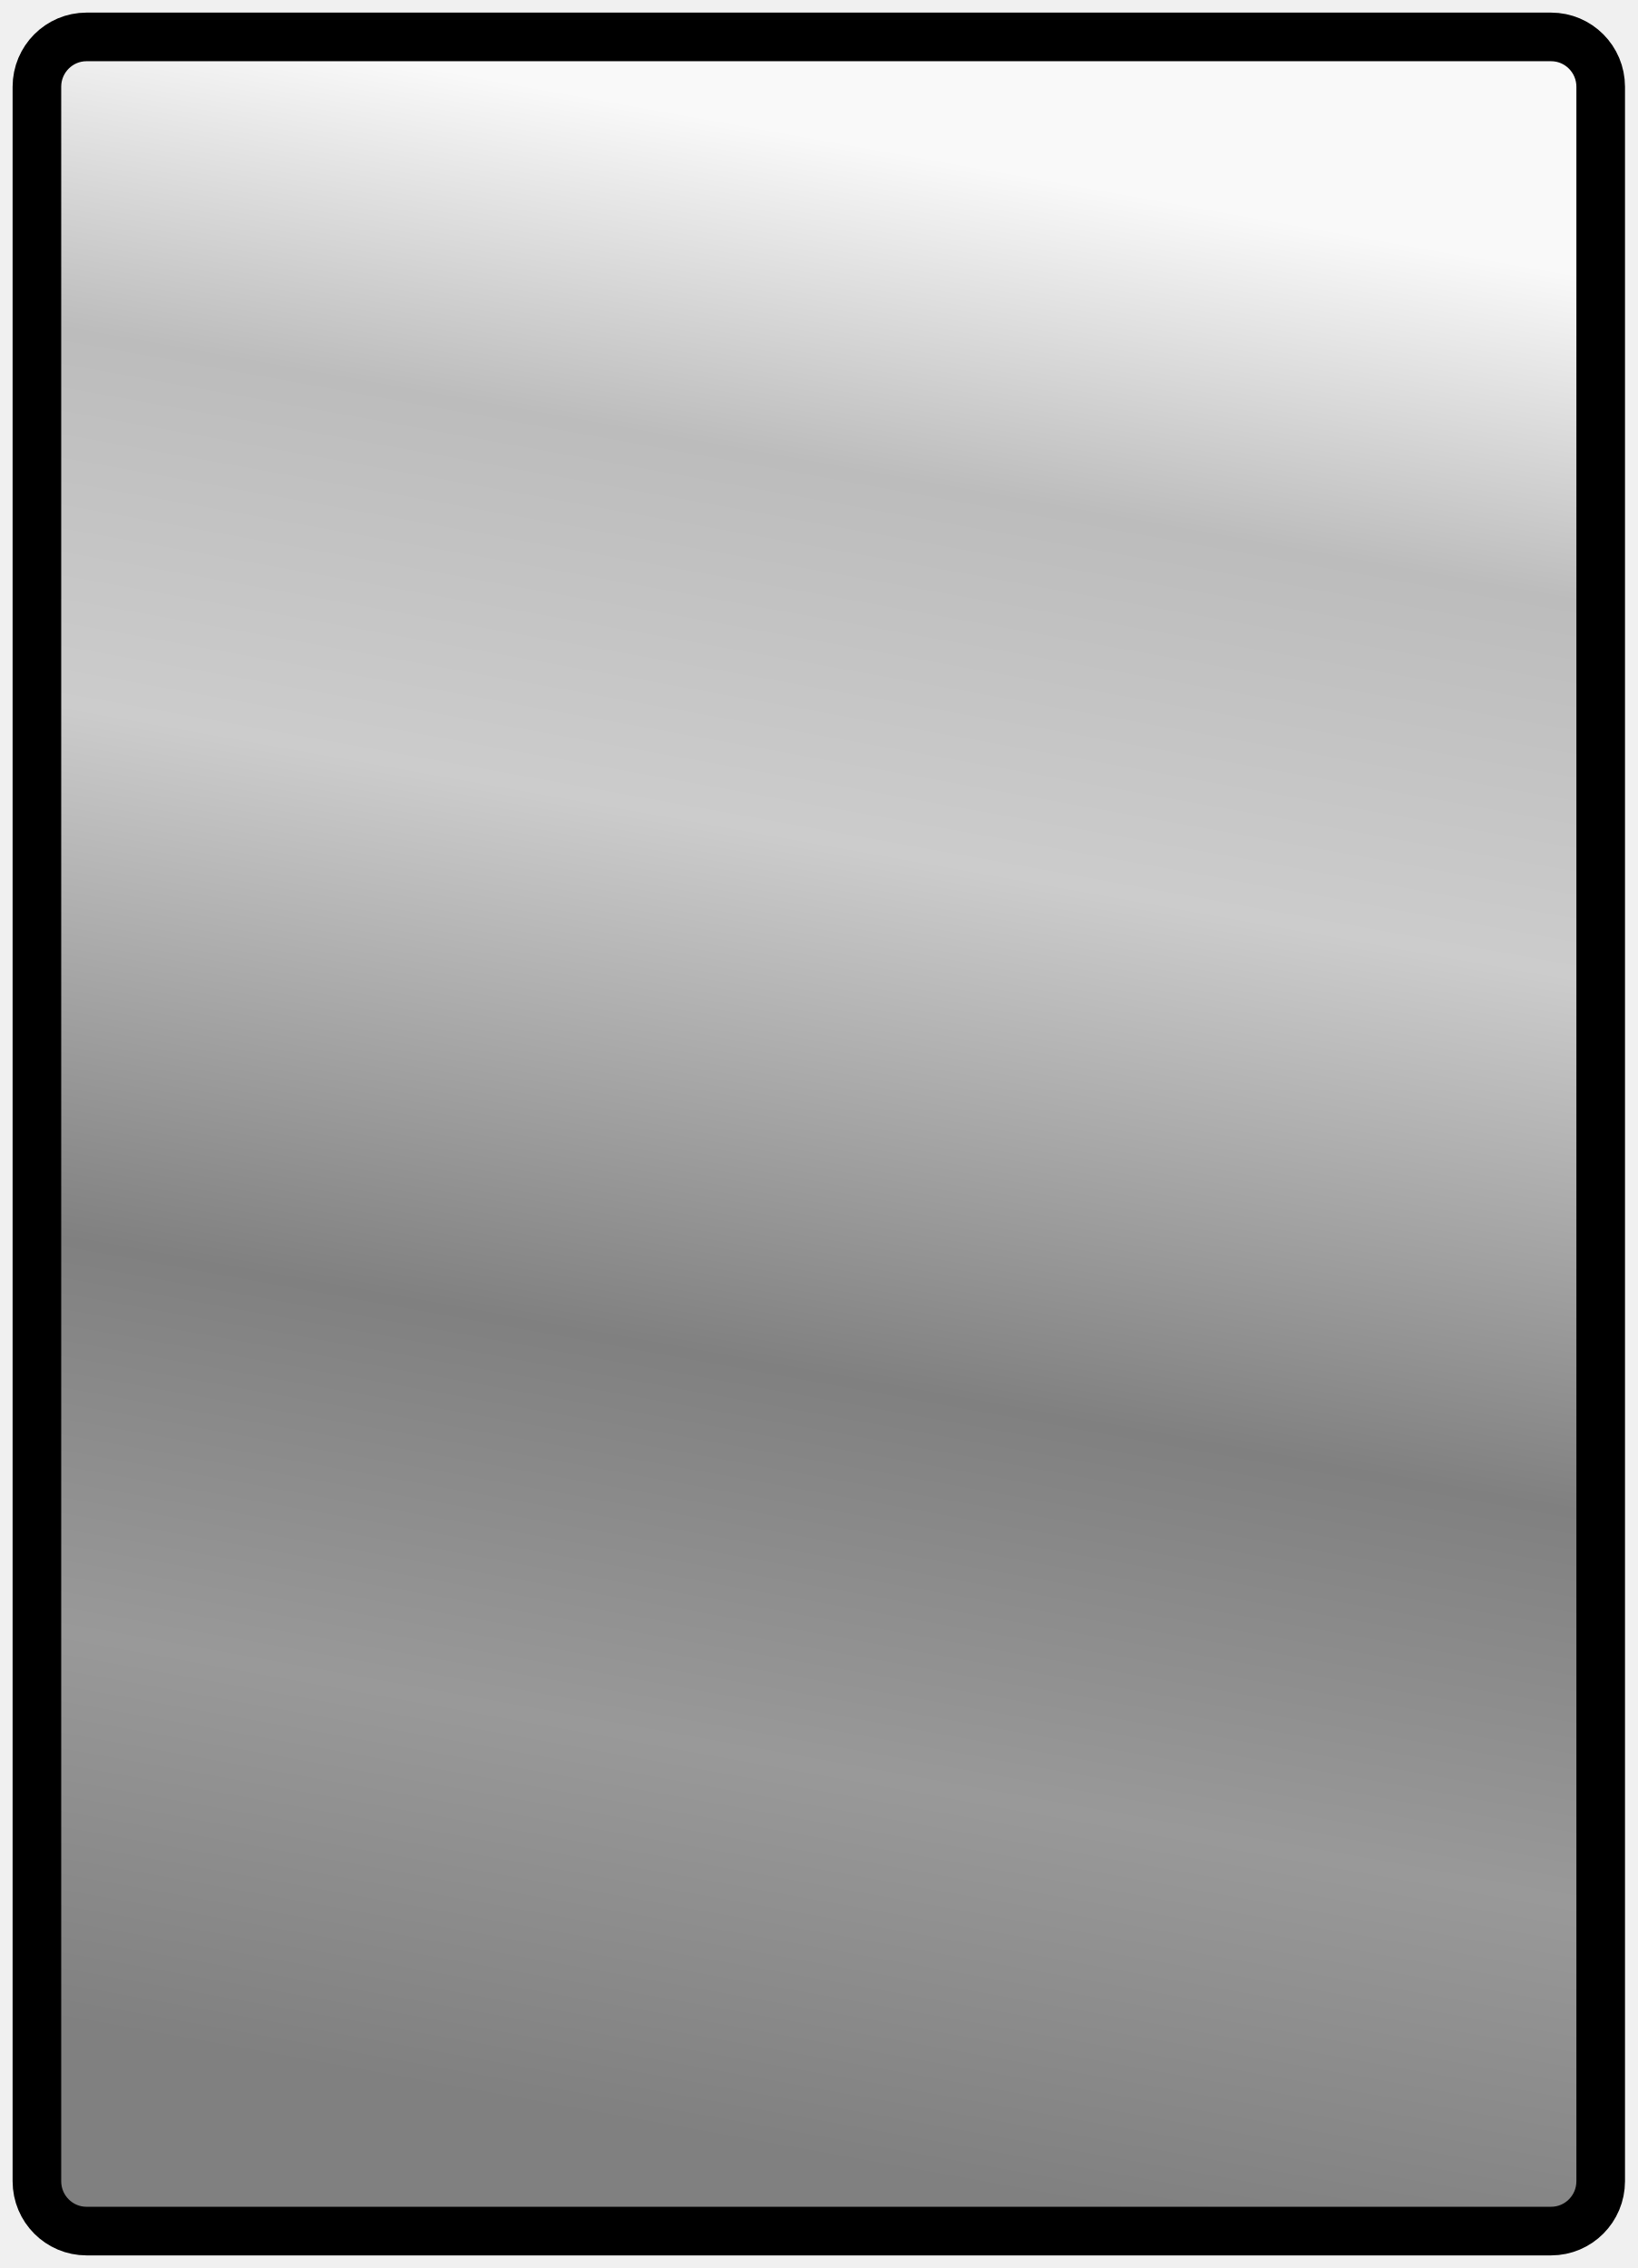
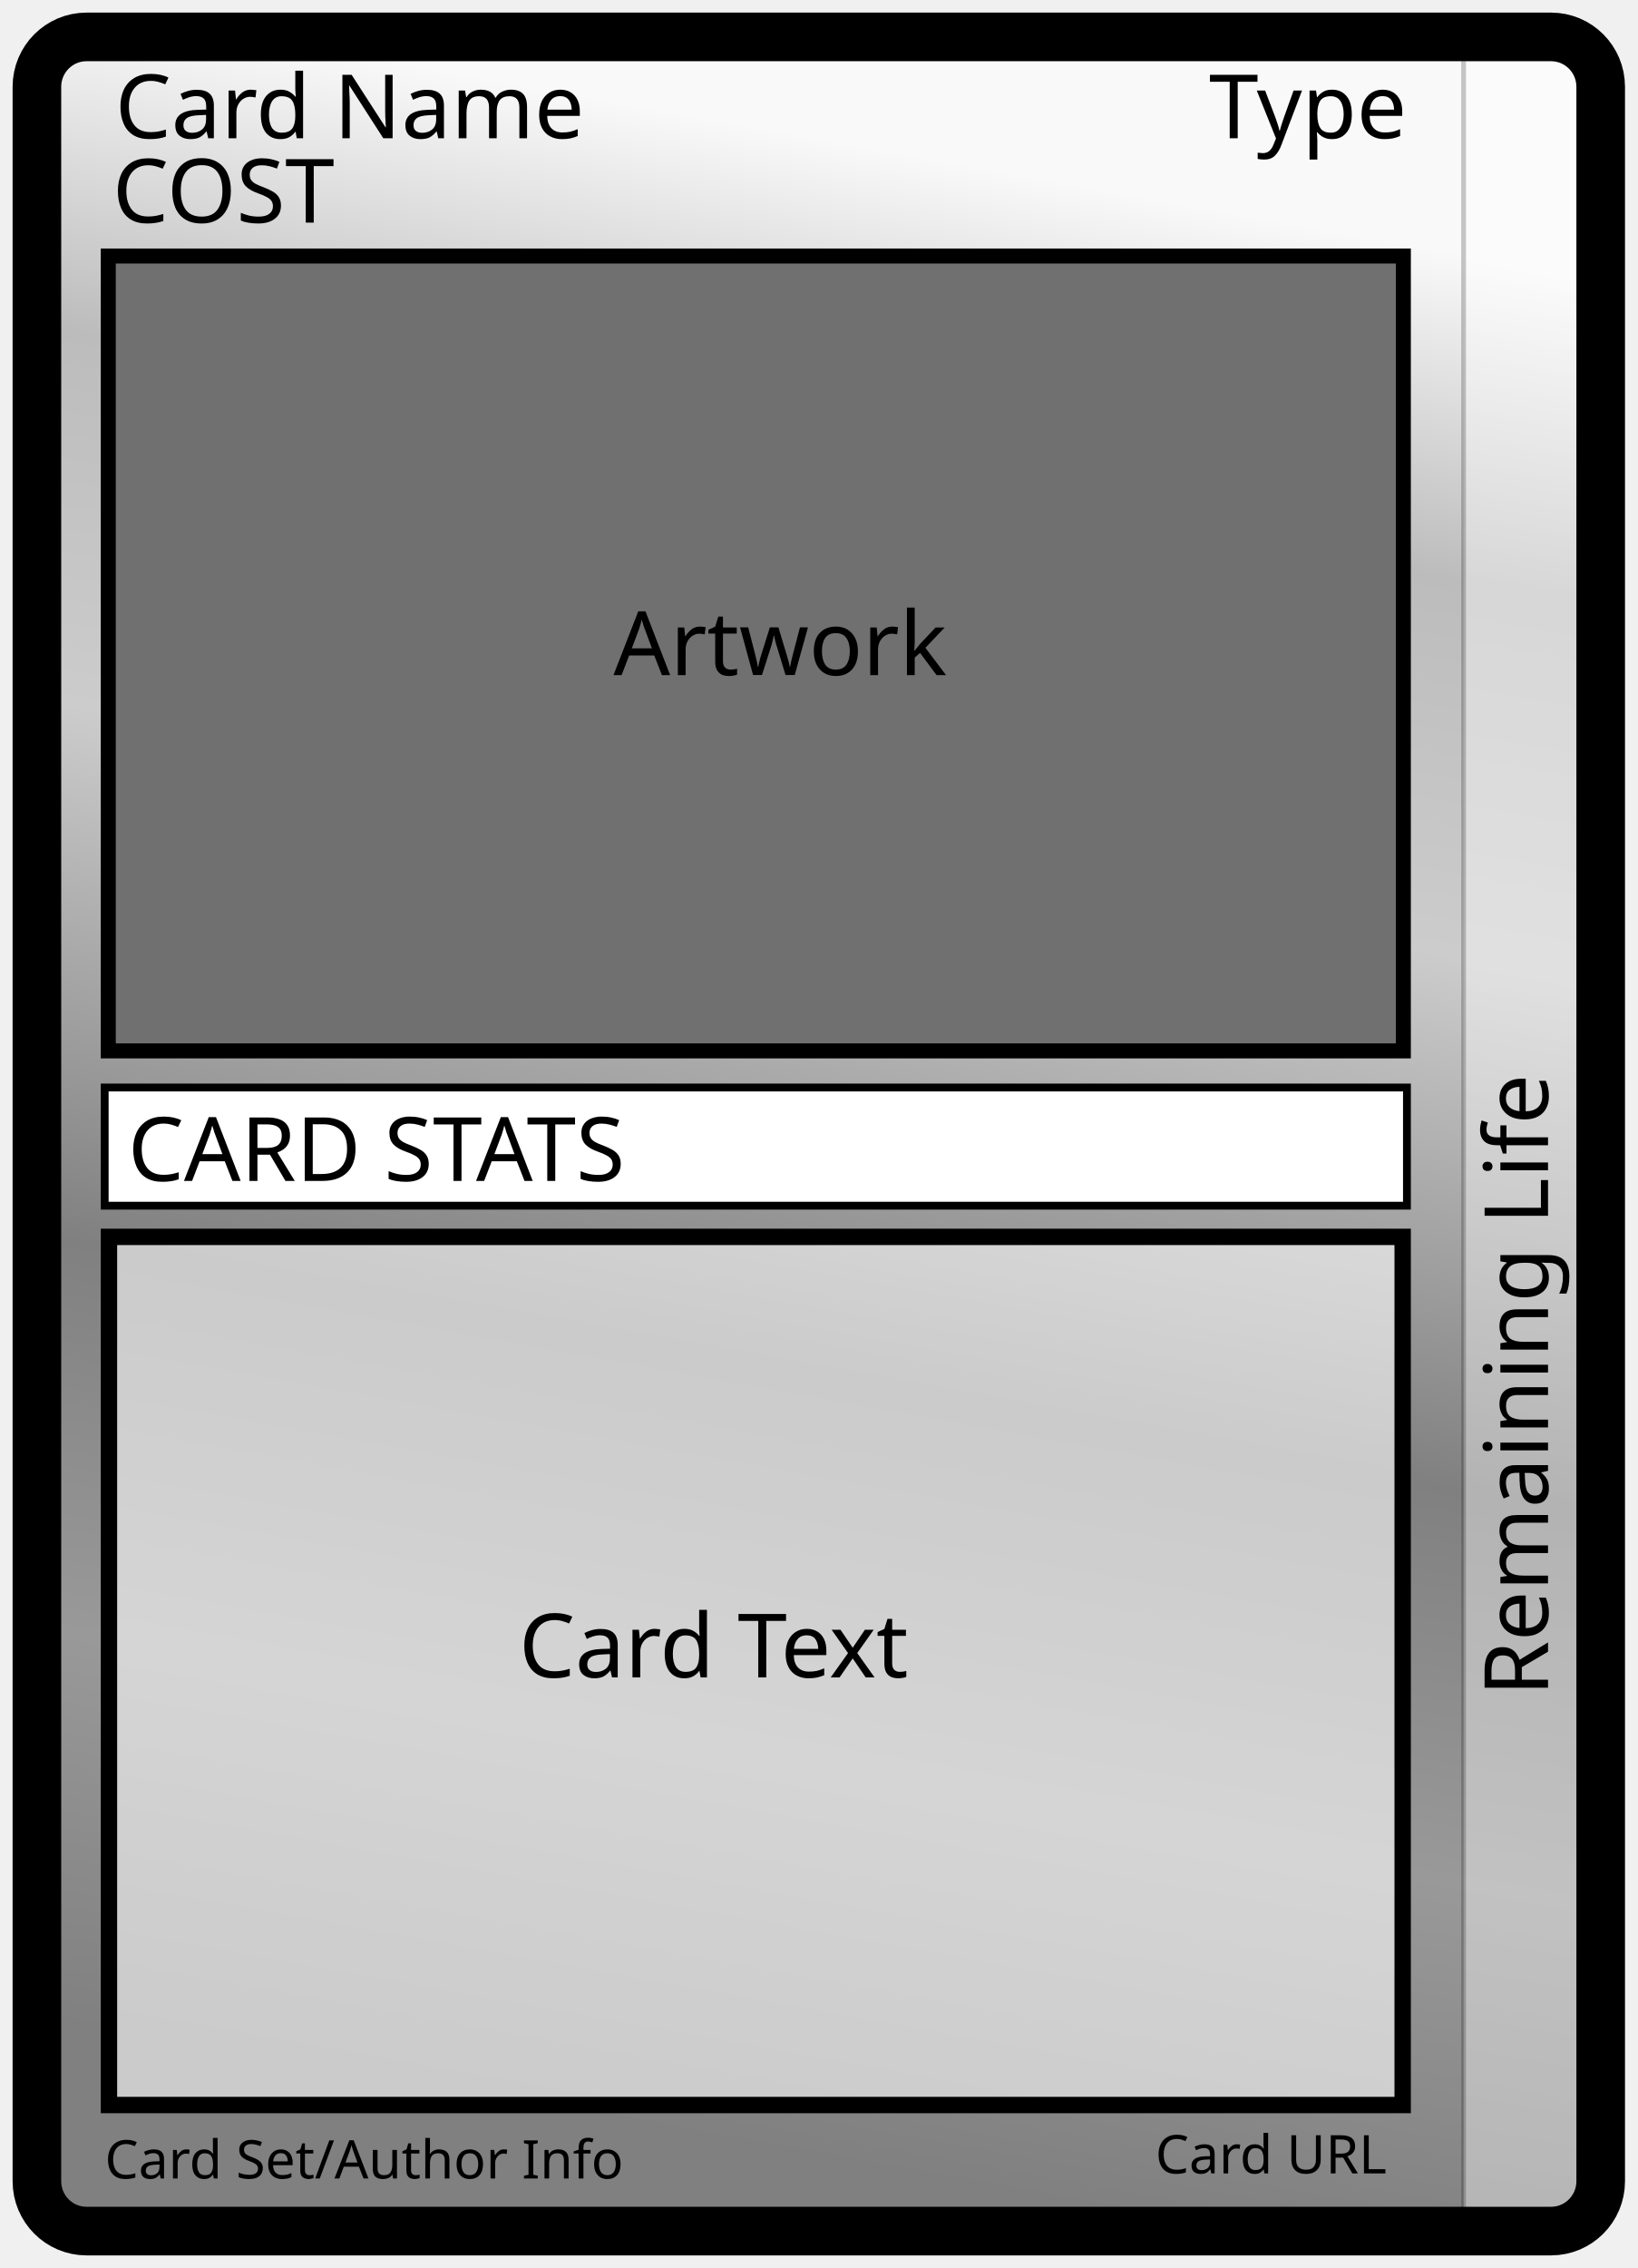
<svg xmlns="http://www.w3.org/2000/svg" xmlns:xlink="http://www.w3.org/1999/xlink" width="65mm" height="90mm" viewBox="0 0 230.315 318.898" id="svg2" version="1.1">
  <defs id="defs4">
    <linearGradient id="linearGradient4213">
      <stop style="stop-color:#f9f9f9;stop-opacity:1" offset="0" id="stop4215" />
      <stop id="stop4221" offset="0.162" style="stop-color:#bcbcbc;stop-opacity:1;" />
      <stop style="stop-color:#cccccc;stop-opacity:1" offset="0.348" id="stop4223" />
      <stop id="stop4225" offset="0.612" style="stop-color:#808080;stop-opacity:1" />
      <stop style="stop-color:#999999;stop-opacity:1" offset="0.806" id="stop4227" />
      <stop style="stop-color:#808080;stop-opacity:1" offset="1" id="stop4217" />
    </linearGradient>
    <linearGradient xlink:href="#linearGradient4213" id="linearGradient4219" x1="118.635" y1="17.022" x2="69.024" y2="292.398" gradientUnits="userSpaceOnUse" gradientTransform="translate(3.543315,-3.543307)" />
  </defs>
  <g id="layer2" transform="translate(0,7.086614)">
    <rect style="fill:url(#linearGradient4219);fill-opacity:1;stroke:none;stroke-width:7.087;stroke-miterlimit:4;stroke-dasharray:none" id="rect4199" width="216.142" height="304.724" x="7.087" y="1.3670095e-05" />
  </g>
+   <g id="layer3" style="display:inline">
+     <rect style="fill:#707070;fill-opacity:1;stroke:#000000;stroke-width:2.108;stroke-miterlimit:4;stroke-dasharray:none;stroke-opacity:1" id="rect3406" width="182.144" height="111.766" x="15.227" y="35.998" />
+     <rect style="fill:#ffffff;fill-opacity:1;stroke:#000000;stroke-width:1.1;stroke-miterlimit:4;stroke-dasharray:none;stroke-opacity:1" id="rect4210" width="183.152" height="16.617" x="14.723" y="-169.529" transform="scale(1,-1)" />
+     <rect style="fill:#ffffff;fill-opacity:0.588;stroke:#000000;stroke-width:2.302;stroke-miterlimit:4;stroke-dasharray:none;stroke-opacity:1" id="rect4212" width="181.95" height="122.068" x="15.324" y="173.915" />
+     <rect transform="scale(1,-1)" y="-311.479" x="205.844" height="304.061" width="17.053" id="rect4223" style="fill:#ffffff;fill-opacity:0.401;stroke:#000000;stroke-width:0.664;stroke-miterlimit:4;stroke-dasharray:none;stroke-opacity:0.217" />
+   </g>
  <g id="layer1" transform="translate(0,-733.4645)">
    <rect style="fill:none;stroke:#000000;stroke-width:6.836;stroke-miterlimit:4;stroke-dasharray:none" id="rect3374" width="219.935" height="308.518" x="5.19" y="738.654" rx="6.982" ry="7.012" />
  </g>
+   <g id="layer4" style="display:inline">
+     <text xml:space="preserve" style="font-style:normal;font-weight:normal;font-size:40px;line-height:125%;font-family:sans-serif;letter-spacing:0px;word-spacing:0px;fill:#000000;fill-opacity:1;stroke:none;stroke-width:1px;stroke-linecap:butt;stroke-linejoin:miter;stroke-opacity:1" x="16.177" y="19.435" id="text4226">
+       <tspan id="tspan4228" x="16.177" y="19.435" style="font-size:12.5px">Card Name</tspan>
+     </text>
+     <text xml:space="preserve" style="font-style:normal;font-weight:normal;font-size:40px;line-height:125%;font-family:sans-serif;letter-spacing:0px;word-spacing:0px;fill:#000000;fill-opacity:1;stroke:none;stroke-width:1px;stroke-linecap:butt;stroke-linejoin:miter;stroke-opacity:1" x="170.043" y="19.435" id="text4251">
+       <tspan id="tspan4253" x="170.043" y="19.435" style="font-size:12.5px">Type</tspan>
+     </text>
+     <text xml:space="preserve" style="font-style:normal;font-weight:normal;font-size:12.5px;line-height:125%;font-family:sans-serif;letter-spacing:0px;word-spacing:0px;fill:#000000;fill-opacity:1;stroke:none;stroke-width:1px;stroke-linecap:butt;stroke-linejoin:miter;stroke-opacity:1" x="15.818" y="31.298" id="text4255">
+       <tspan id="tspan4257" x="15.818" y="31.298">COST</tspan>
+     </text>
+     <text transform="translate(0,7.086614)" xml:space="preserve" style="font-style:normal;font-weight:normal;font-size:12.5px;line-height:125%;font-family:sans-serif;letter-spacing:0px;word-spacing:0px;fill:#000000;fill-opacity:1;stroke:none;stroke-width:1px;stroke-linecap:butt;stroke-linejoin:miter;stroke-opacity:1" x="162.494" y="298.51" id="text4279">
+       <tspan id="tspan4281" x="162.494" y="298.51" style="font-size:7.5px">Card URL</tspan>
+     </text>
+     <text transform="translate(0,7.086614)" xml:space="preserve" style="font-style:normal;font-weight:normal;font-size:12.5px;line-height:125%;font-family:sans-serif;letter-spacing:0px;word-spacing:0px;fill:#000000;fill-opacity:1;stroke:none;stroke-width:1px;stroke-linecap:butt;stroke-linejoin:miter;stroke-opacity:1" x="14.739" y="299.229" id="text4275">
+       <tspan id="tspan4277" x="14.739" y="299.229" style="font-size:7.5px">Card Set/Author Info</tspan>
+     </text>
+     <text xml:space="preserve" style="font-style:normal;font-weight:normal;font-size:12.5px;line-height:125%;font-family:sans-serif;letter-spacing:0px;word-spacing:0px;fill:#000000;fill-opacity:1;stroke:none;stroke-width:1px;stroke-linecap:butt;stroke-linejoin:miter;stroke-opacity:1" x="72.978" y="235.853" id="text4267">
+       <tspan id="tspan4269" x="72.978" y="235.853">Card Text</tspan>
+     </text>
+     <text xml:space="preserve" style="font-style:normal;font-weight:normal;font-size:12.5px;line-height:125%;font-family:sans-serif;letter-spacing:0px;word-spacing:0px;fill:#000000;fill-opacity:1;stroke:none;stroke-width:1px;stroke-linecap:butt;stroke-linejoin:miter;stroke-opacity:1" x="17.975" y="166.044" id="text4259">
+       <tspan id="tspan4261" x="17.975" y="166.044">CARD STATS</tspan>
+     </text>
+     <text xml:space="preserve" style="font-style:normal;font-weight:normal;font-size:12.5px;line-height:125%;font-family:sans-serif;letter-spacing:0px;word-spacing:0px;fill:#000000;fill-opacity:1;stroke:none;stroke-width:1px;stroke-linecap:butt;stroke-linejoin:miter;stroke-opacity:1" x="-238.522" y="217.716" id="text4271" transform="matrix(0,-1,1,0,0,0)">
+       <tspan id="tspan4273" x="-238.522" y="217.716">Remaining Life</tspan>
+     </text>
+     <text xml:space="preserve" style="font-style:normal;font-weight:normal;font-size:12.5px;line-height:125%;font-family:sans-serif;letter-spacing:0px;word-spacing:0px;fill:#000000;fill-opacity:1;stroke:none;stroke-width:1px;stroke-linecap:butt;stroke-linejoin:miter;stroke-opacity:1" x="86.28" y="94.929" id="text4263">
+       <tspan id="tspan4265" x="86.28" y="94.929">Artwork</tspan>
+     </text>
+   </g>
</svg>
